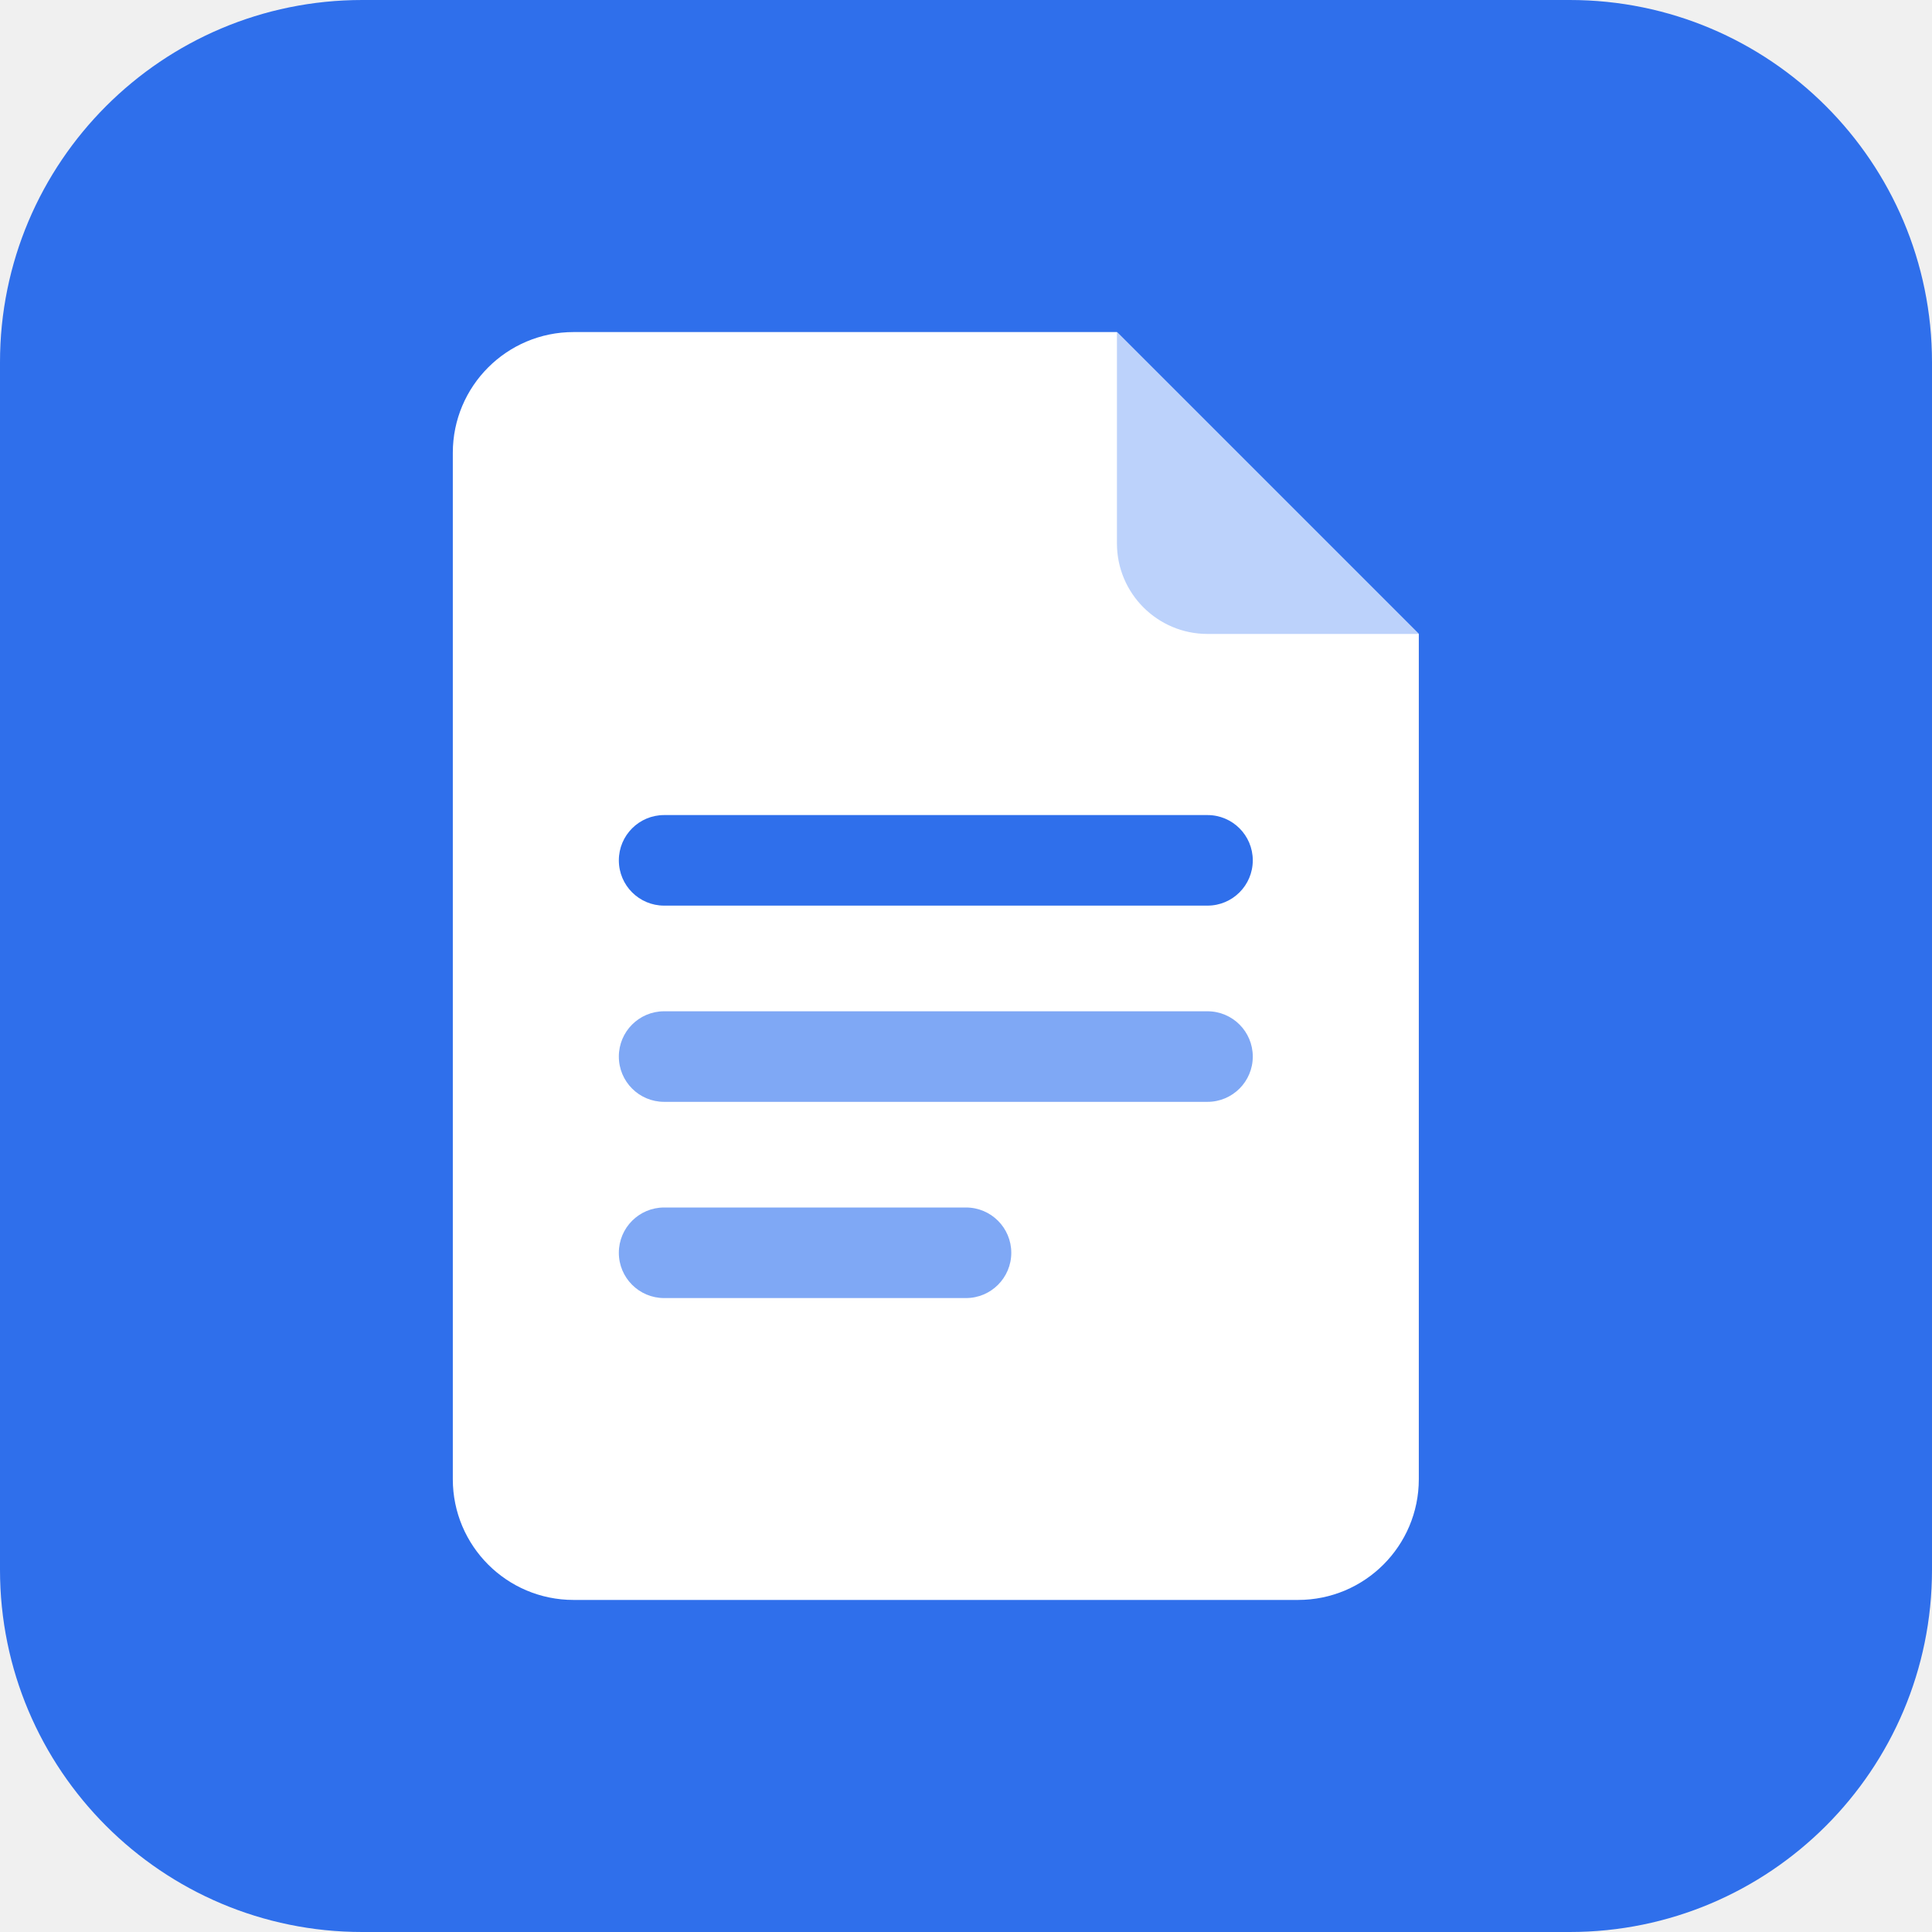
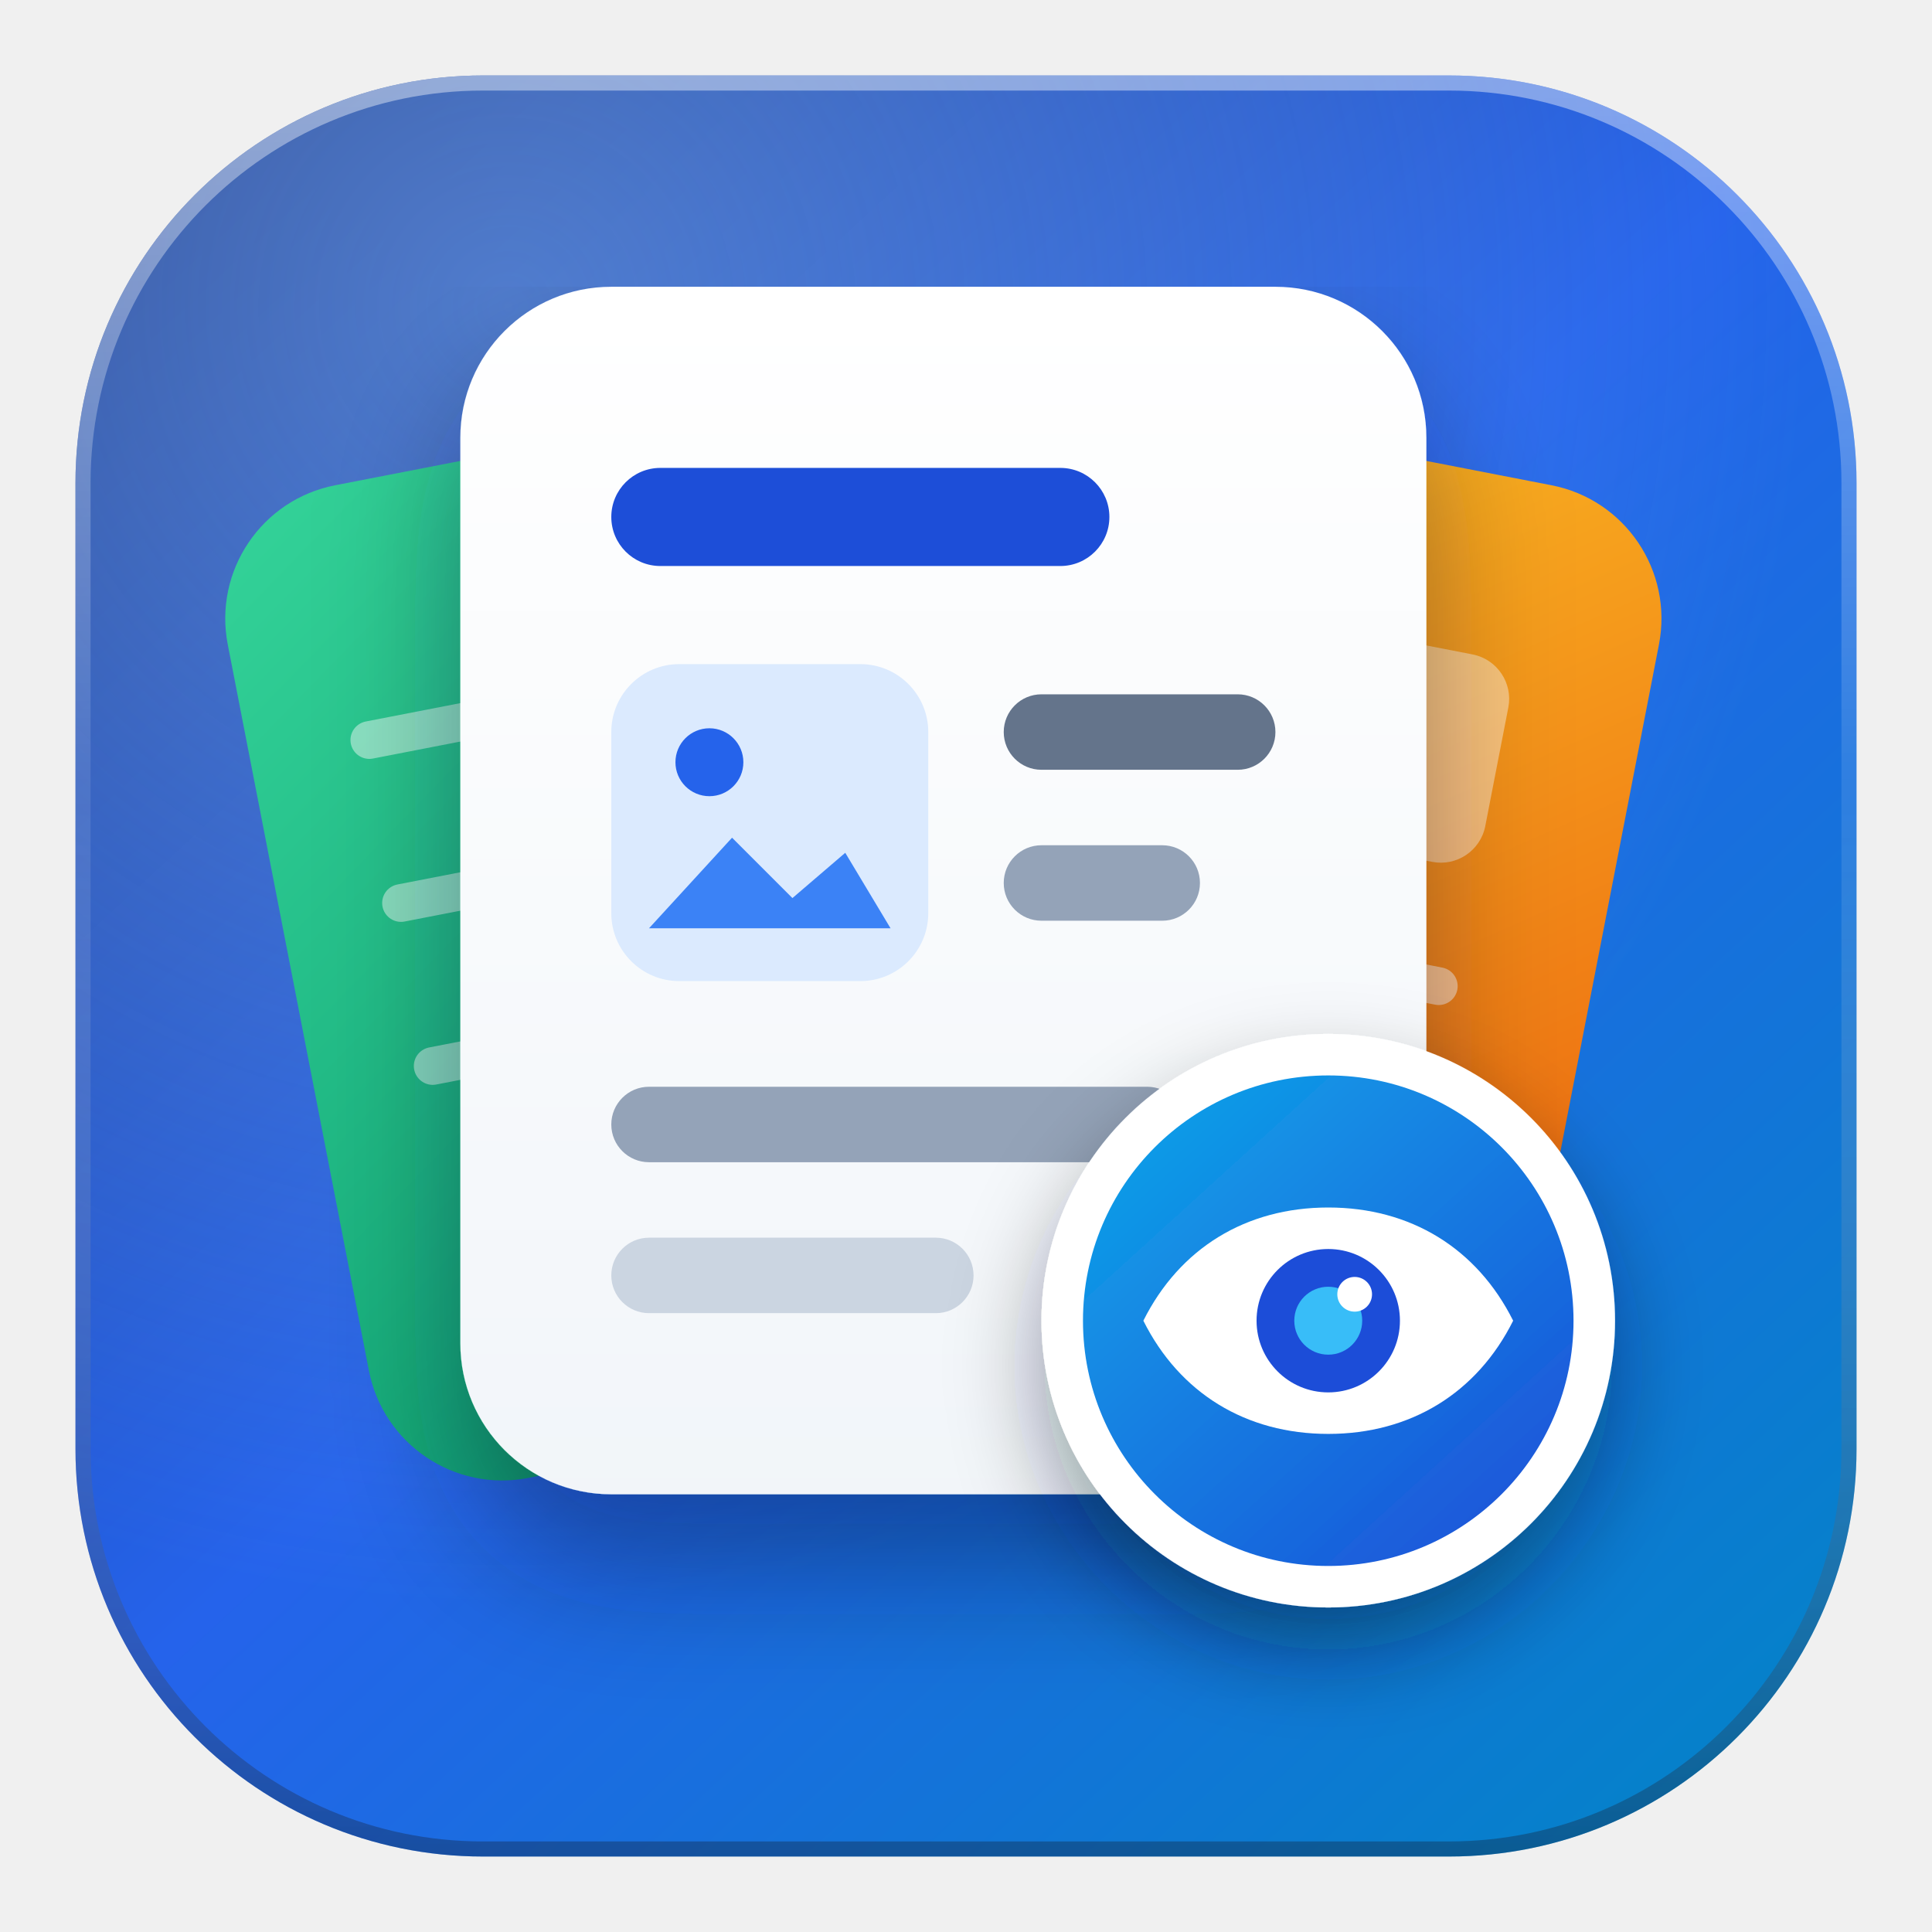
- <svg xmlns="http://www.w3.org/2000/svg" width="256" height="256" viewBox="0 0 256 256">
-   <rect width="256" height="256" rx="48" fill="#2f6feb" />
-   <path d="M76 44h72l40 40v112a16 16 0 0 1-16 16H76a16 16 0 0 1-16-16V60a16 16 0 0 1 16-16z" fill="#fff" />
-   <path d="M148 44v28a12 12 0 0 0 12 12h28z" fill="#bcd2fb" />
-   <rect x="82" y="108" width="84" height="12" rx="6" fill="#2f6feb" />
-   <rect x="82" y="134" width="84" height="12" rx="6" fill="#7fa8f5" />
-   <rect x="82" y="160" width="52" height="12" rx="6" fill="#7fa8f5" />
+ <svg xmlns="http://www.w3.org/2000/svg" width="256" height="256" viewBox="0 0 256 256" fill="none">
+   <defs>
+     <linearGradient id="bg" x1="20" y1="12" x2="236" y2="246" gradientUnits="userSpaceOnUse">
+       <stop offset="0%" stop-color="#1E3A8A" />
+       <stop offset="48%" stop-color="#2563EB" />
+       <stop offset="100%" stop-color="#0284C7" />
+     </linearGradient>
+     <radialGradient id="glow" cx="0" cy="0" r="1" gradientUnits="userSpaceOnUse" gradientTransform="translate(68 42) rotate(48) scale(170)">
+       <stop offset="0%" stop-color="#93C5FD" stop-opacity="0.42" />
+       <stop offset="100%" stop-color="#93C5FD" stop-opacity="0" />
+     </radialGradient>
+     <linearGradient id="rim" x1="128" y1="10" x2="128" y2="246" gradientUnits="userSpaceOnUse">
+       <stop offset="0%" stop-color="#FFFFFF" stop-opacity="0.42" />
+       <stop offset="40%" stop-color="#FFFFFF" stop-opacity="0.1" />
+       <stop offset="100%" stop-color="#0F172A" stop-opacity="0.35" />
+     </linearGradient>
+     <linearGradient id="sheetGreen" x1="40" y1="56" x2="132" y2="188" gradientUnits="userSpaceOnUse">
+       <stop offset="0%" stop-color="#34D399" />
+       <stop offset="100%" stop-color="#059669" />
+     </linearGradient>
+     <linearGradient id="slideAmber" x1="124" y1="56" x2="216" y2="188" gradientUnits="userSpaceOnUse">
+       <stop offset="0%" stop-color="#FBBF24" />
+       <stop offset="100%" stop-color="#EA580C" />
+     </linearGradient>
+     <linearGradient id="docPaper" x1="128" y1="40" x2="128" y2="204" gradientUnits="userSpaceOnUse">
+       <stop offset="0%" stop-color="#FFFFFF" />
+       <stop offset="100%" stop-color="#F1F5F9" />
+     </linearGradient>
+     <linearGradient id="lensBg" x1="146" y1="142" x2="206" y2="208" gradientUnits="userSpaceOnUse">
+       <stop offset="0%" stop-color="#0EA5E9" />
+       <stop offset="100%" stop-color="#1D4ED8" />
+     </linearGradient>
+     <filter id="cardShadow" x="36" y="28" width="184" height="202" filterUnits="userSpaceOnUse" color-interpolation-filters="sRGB">
+       <feDropShadow dx="0" dy="10" stdDeviation="9" flood-color="#09132C" flood-opacity="0.36" />
+     </filter>
+     <filter id="badgeShadow" x="122" y="124" width="112" height="112" filterUnits="userSpaceOnUse" color-interpolation-filters="sRGB">
+       <feDropShadow dx="0" dy="6" stdDeviation="6" flood-color="#09132C" flood-opacity="0.4" />
+     </filter>
+   </defs>
+   <rect x="10" y="10" width="236" height="236" rx="54" fill="url(#bg)" />
+   <rect x="10" y="10" width="236" height="236" rx="54" fill="url(#glow)" />
+   <rect x="11" y="11" width="234" height="234" rx="53" stroke="url(#rim)" stroke-width="2" />
+   <g transform="rotate(-11 99 125)">
+     <rect x="39" y="55" width="104" height="134" rx="18" fill="url(#sheetGreen)" />
+     <path d="M55 89h44M55 111h44M55 133h44M77 73v76" stroke="#FFFFFF" stroke-opacity="0.45" stroke-width="5" stroke-linecap="round" />
+   </g>
+   <g transform="rotate(11 151 125)">
+     <rect x="107" y="55" width="104" height="134" rx="18" fill="url(#slideAmber)" />
+     <rect x="153" y="79" width="40" height="28" rx="6" fill="#FFFFFF" fill-opacity="0.42" />
+     <path d="M159 123h32M159 141h24" stroke="#FFFFFF" stroke-opacity="0.48" stroke-width="5" stroke-linecap="round" />
+   </g>
+   <g filter="url(#cardShadow)">
+     <rect x="61" y="38" width="128" height="160" rx="20" fill="url(#docPaper)" />
+   </g>
+   <rect x="81" y="62" width="66" height="13" rx="6.5" fill="#1D4ED8" />
+   <rect x="81" y="88" width="42" height="42" rx="9" fill="#DBEAFE" />
+   <circle cx="94" cy="101" r="4.5" fill="#2563EB" />
+   <path d="M86 123l11-12 8 8 7-6 6 10H86z" fill="#3B82F6" />
+   <rect x="133" y="92" width="36" height="10" rx="5" fill="#64748B" />
+   <rect x="133" y="112" width="26" height="10" rx="5" fill="#94A3B8" />
+   <rect x="81" y="144" width="76" height="10" rx="5" fill="#94A3B8" />
+   <rect x="81" y="164" width="48" height="10" rx="5" fill="#CBD5E1" />
+   <g filter="url(#badgeShadow)">
+     <circle cx="176" cy="175" r="38" fill="#FFFFFF" />
+     <circle cx="176" cy="175" r="32.5" fill="url(#lensBg)" />
+     <path d="M151.5 175c4.8-9.6 13.6-15 24.5-15s19.7 5.4 24.5 15c-4.8 9.6-13.6 15-24.5 15s-19.7-5.4-24.5-15z" fill="#FFFFFF" />
+     <circle cx="176" cy="175" r="9.5" fill="#1D4ED8" />
+     <circle cx="176" cy="175" r="4.5" fill="#38BDF8" />
+     <circle cx="179.5" cy="171.5" r="2.3" fill="#FFFFFF" />
+   </g>
</svg>
